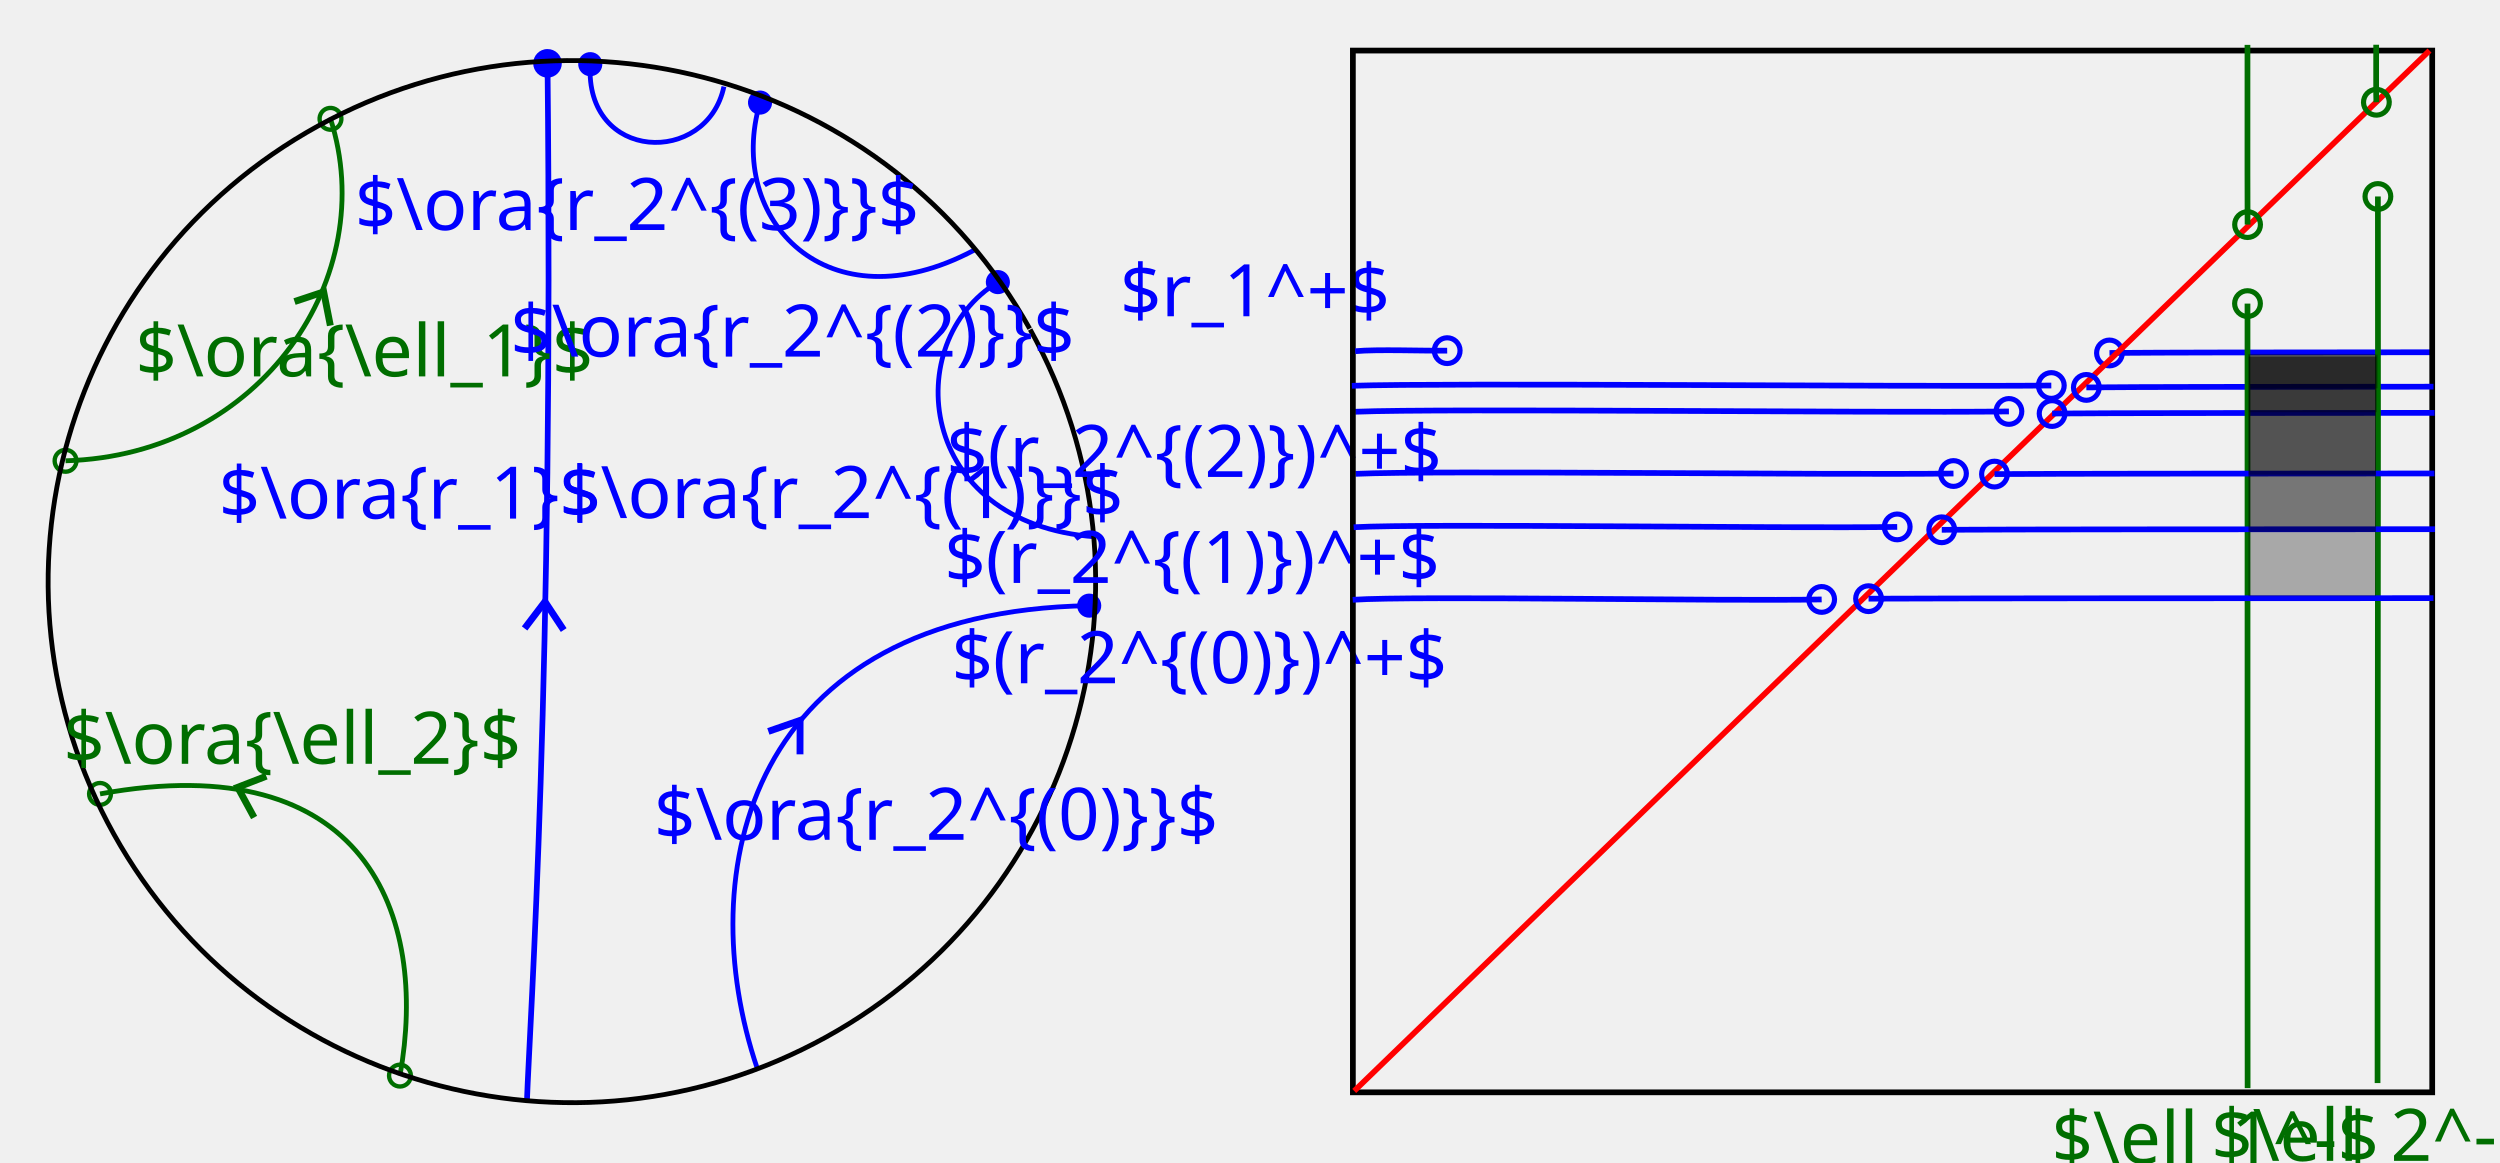
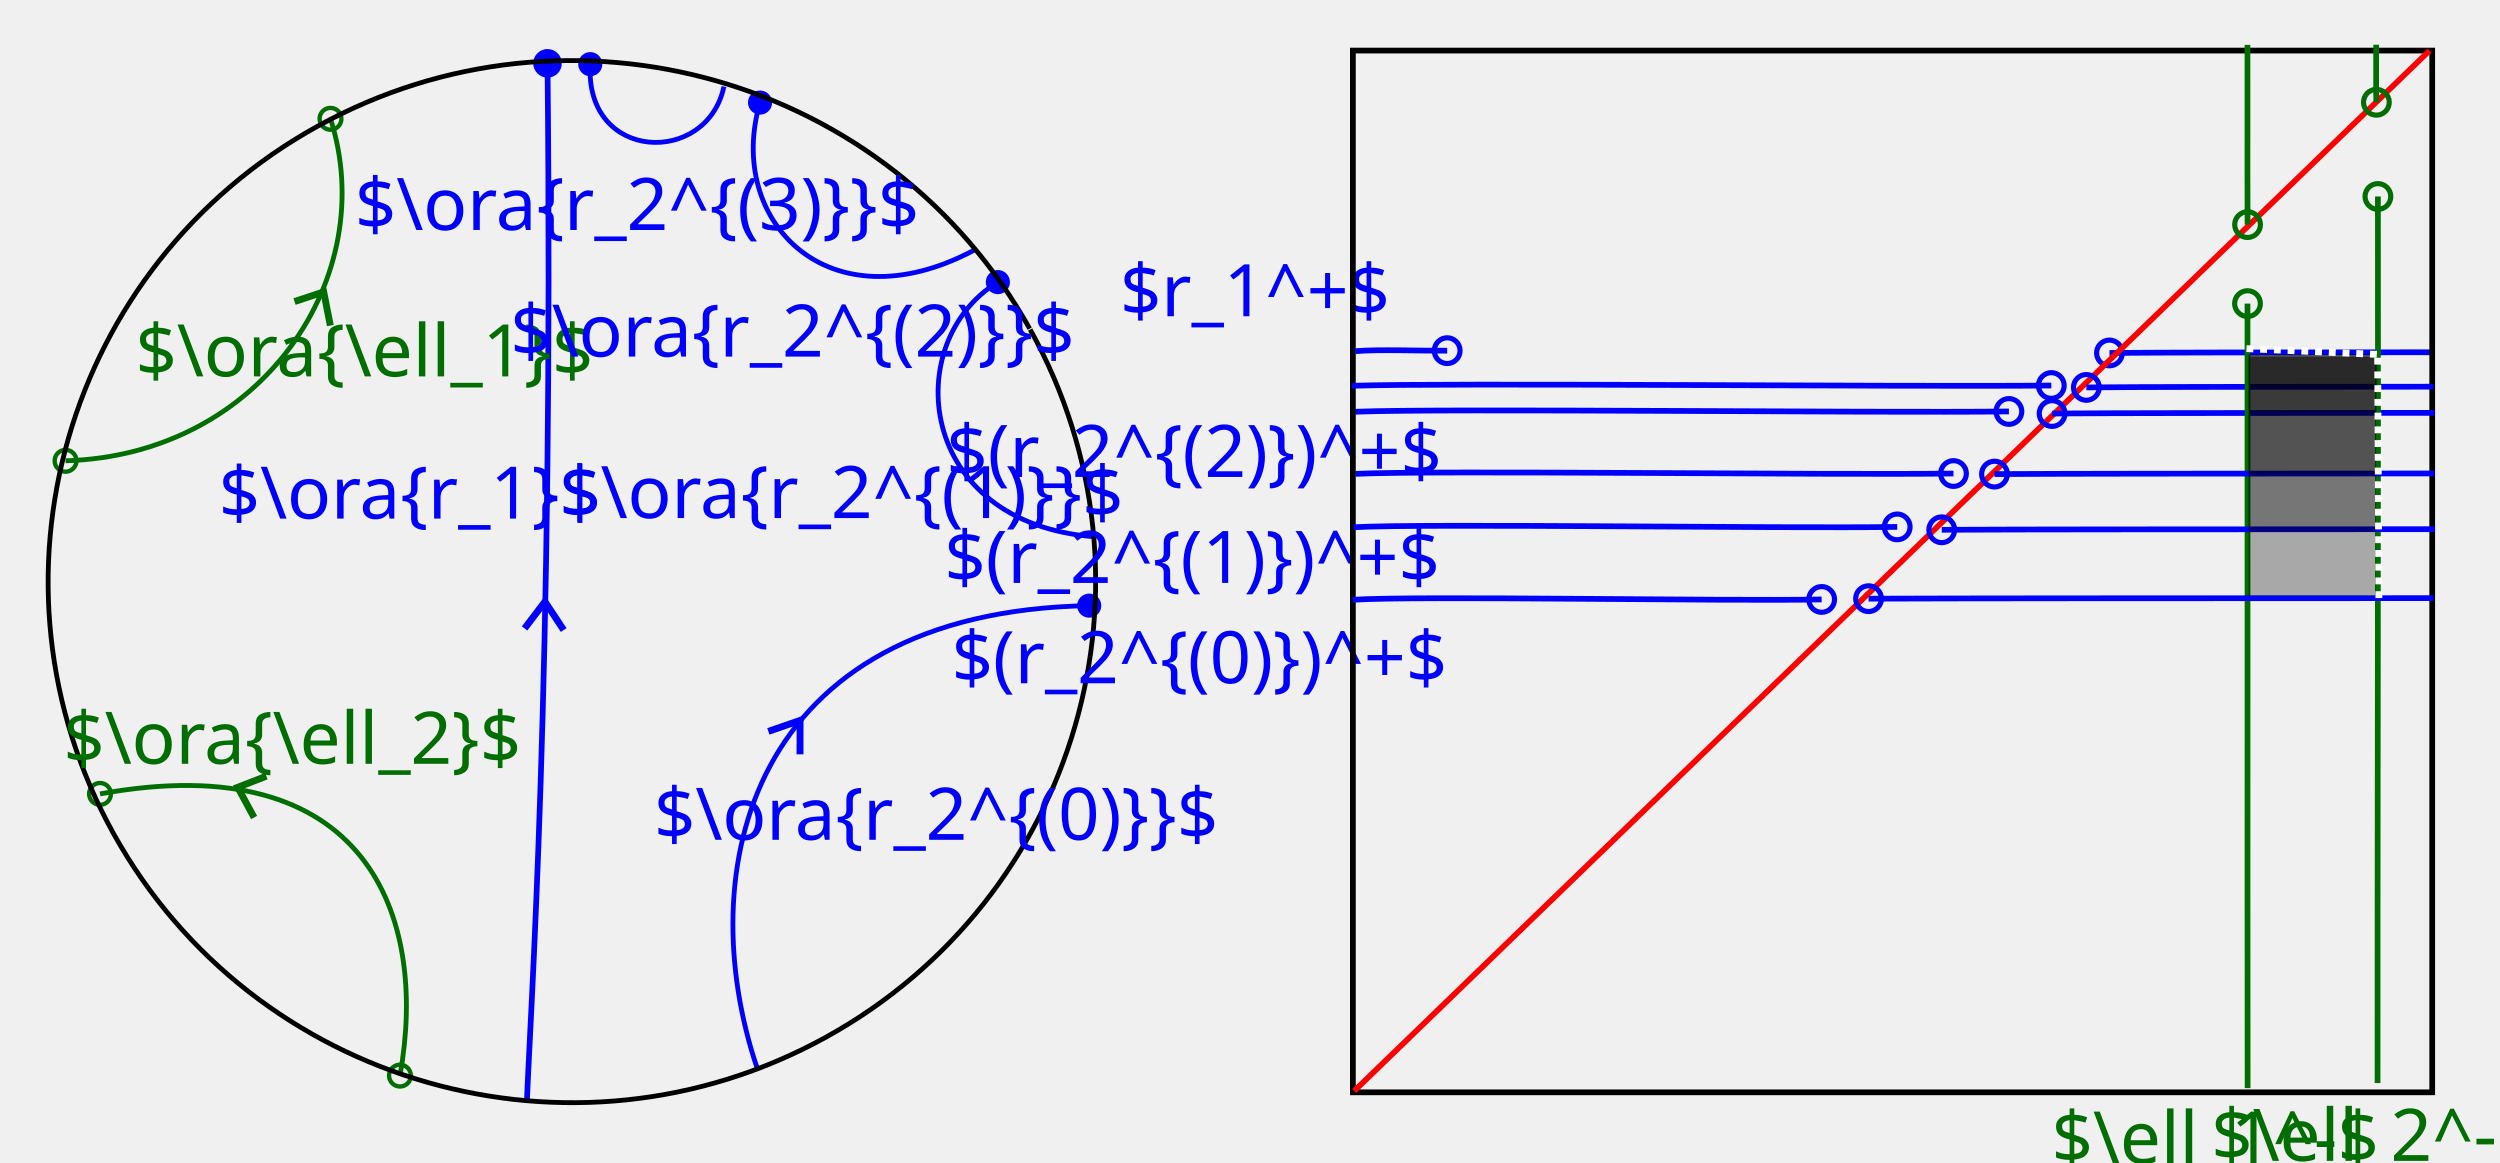
<svg xmlns="http://www.w3.org/2000/svg" width="4.3in" height="2in" viewBox="0 0 109.22 50.8" version="1.1" id="svg1">
  <defs id="defs1">
    <clipPath clipPathUnits="userSpaceOnUse" id="clipPath52">
      <path id="path52" style="stroke-width:0.1;stroke-linecap:square;paint-order:markers fill stroke;stop-color:#000000" d="m -880.828,-187.298 h 1640.84 v 73.282 h -1640.84 z" />
    </clipPath>
    <rect x="644.477" y="100.005" width="63.64" height="68.69" id="rect4" />
    <rect x="644.477" y="100.005" width="63.64" height="68.69" id="rect4-5" />
    <rect x="644.477" y="100.005" width="63.64" height="68.69" id="rect4-5-6" />
    <rect x="644.477" y="100.005" width="63.64" height="68.69" id="rect4-5-6-1" />
    <rect x="644.477" y="100.005" width="63.64" height="68.69" id="rect4-5-6-1-0" />
    <rect x="644.477" y="100.005" width="63.64" height="68.69" id="rect4-9" />
    <rect x="644.477" y="100.005" width="63.64" height="68.69" id="rect4-5-6-9" />
    <rect x="644.477" y="100.005" width="63.64" height="68.69" id="rect4-5-6-1-0-8" />
    <marker style="overflow:visible" id="ColoredDot-0" refX="0" refY="0" orient="auto" markerWidth="1" markerHeight="1" viewBox="0 0 1 1" preserveAspectRatio="xMidYMid">
      <path transform="scale(0.45)" style="fill:context-fill;fill-rule:evenodd;stroke:context-stroke;stroke-width:2" d="M 5,0 C 5,2.76 2.76,5 0,5 -2.76,5 -5,2.76 -5,0 c 0,-2.76 2.3,-5 5,-5 2.76,0 5,2.24 5,5 z" id="path20-1" />
    </marker>
    <marker style="overflow:visible" id="marker4-6-8-9-7-7" refX="0" refY="0" orient="auto-start-reverse" markerWidth="1" markerHeight="1" viewBox="0 0 1 1" preserveAspectRatio="xMidYMid">
      <path transform="scale(0.7)" d="M -2,-4 9,0 -2,4 c 2,-2.33 2,-5.66 0,-8 z" style="fill:context-stroke;fill-rule:evenodd;stroke:none" id="path4-9-0-6-7-8" />
    </marker>
    <marker style="overflow:visible" id="ColoredDot-77-1-5" refX="0" refY="0" orient="auto" markerWidth="1" markerHeight="1" viewBox="0 0 1 1" preserveAspectRatio="xMidYMid">
      <path transform="scale(0.45)" style="fill:context-fill;fill-rule:evenodd;stroke:context-stroke;stroke-width:2" d="M 5,0 C 5,2.76 2.76,5 0,5 -2.76,5 -5,2.76 -5,0 c 0,-2.76 2.3,-5 5,-5 2.76,0 5,2.24 5,5 z" id="path20-9-6-6" />
    </marker>
    <marker style="overflow:visible" id="marker4-6-8-6-3" refX="0" refY="0" orient="auto-start-reverse" markerWidth="1" markerHeight="1" viewBox="0 0 1 1" preserveAspectRatio="xMidYMid">
      <path transform="scale(0.7)" d="M -2,-4 9,0 -2,4 c 2,-2.33 2,-5.66 0,-8 z" style="fill:context-stroke;fill-rule:evenodd;stroke:none" id="path4-9-0-3-7" />
    </marker>
    <marker style="overflow:visible" id="ColoredDot-6-5" refX="0" refY="0" orient="auto" markerWidth="1" markerHeight="1" viewBox="0 0 1 1" preserveAspectRatio="xMidYMid">
      <path transform="scale(0.45)" style="fill:context-fill;fill-rule:evenodd;stroke:context-stroke;stroke-width:2" d="M 5,0 C 5,2.76 2.76,5 0,5 -2.76,5 -5,2.76 -5,0 c 0,-2.76 2.3,-5 5,-5 2.76,0 5,2.24 5,5 z" id="path20-7-3" />
    </marker>
    <marker style="overflow:visible" id="marker4" refX="0" refY="0" orient="auto" markerWidth="1" markerHeight="1" viewBox="0 0 1 1" preserveAspectRatio="xMidYMid">
      <path transform="scale(0.45)" style="fill:context-fill;fill-rule:evenodd;stroke:context-stroke;stroke-width:2" d="M 5,0 C 5,2.76 2.76,5 0,5 -2.76,5 -5,2.76 -5,0 c 0,-2.76 2.3,-5 5,-5 2.76,0 5,2.24 5,5 z" id="path4" />
    </marker>
    <marker style="overflow:visible" id="marker4-6-8-9-7-8" refX="0" refY="0" orient="auto-start-reverse" markerWidth="1" markerHeight="1" viewBox="0 0 1 1" preserveAspectRatio="xMidYMid">
      <path transform="scale(0.7)" d="M -2,-4 9,0 -2,4 c 2,-2.33 2,-5.66 0,-8 z" style="fill:context-stroke;fill-rule:evenodd;stroke:none" id="path4-9-0-6-7-9" />
    </marker>
    <marker style="overflow:visible" id="ColoredDot-77-1-1" refX="0" refY="0" orient="auto" markerWidth="1" markerHeight="1" viewBox="0 0 1 1" preserveAspectRatio="xMidYMid">
      <path transform="scale(0.45)" style="fill:context-fill;fill-rule:evenodd;stroke:context-stroke;stroke-width:2" d="M 5,0 C 5,2.76 2.76,5 0,5 -2.76,5 -5,2.76 -5,0 c 0,-2.76 2.3,-5 5,-5 2.76,0 5,2.24 5,5 z" id="path20-9-6-5" />
    </marker>
    <marker style="overflow:visible" id="marker4-6-8-0" refX="0" refY="0" orient="auto-start-reverse" markerWidth="1" markerHeight="1" viewBox="0 0 1 1" preserveAspectRatio="xMidYMid">
      <path transform="scale(0.7)" d="M -2,-4 9,0 -2,4 c 2,-2.33 2,-5.66 0,-8 z" style="fill:context-stroke;fill-rule:evenodd;stroke:none" id="path4-9-0-1" />
    </marker>
    <marker style="overflow:visible" id="marker5" refX="0" refY="0" orient="auto" markerWidth="1" markerHeight="1" viewBox="0 0 1 1" preserveAspectRatio="xMidYMid">
      <path transform="scale(0.45)" style="fill:context-fill;fill-rule:evenodd;stroke:context-stroke;stroke-width:2" d="M 5,0 C 5,2.76 2.76,5 0,5 -2.76,5 -5,2.76 -5,0 c 0,-2.76 2.3,-5 5,-5 2.76,0 5,2.24 5,5 z" id="path5" />
    </marker>
    <marker style="overflow:visible" id="ColoredDot-7" refX="0" refY="0" orient="auto" markerWidth="1" markerHeight="1" viewBox="0 0 1 1" preserveAspectRatio="xMidYMid">
      <path transform="scale(0.45)" style="fill:context-fill;fill-rule:evenodd;stroke:context-stroke;stroke-width:2" d="M 5,0 C 5,2.76 2.76,5 0,5 -2.76,5 -5,2.76 -5,0 c 0,-2.76 2.3,-5 5,-5 2.76,0 5,2.24 5,5 z" id="path20-8" />
    </marker>
    <marker style="overflow:visible" id="Dot" refX="0" refY="0" orient="auto" markerWidth="1" markerHeight="1" viewBox="0 0 1 1" preserveAspectRatio="xMidYMid">
      <path transform="scale(0.5)" style="fill:context-stroke;fill-rule:evenodd;stroke:none" d="M 5,0 C 5,2.76 2.76,5 0,5 -2.76,5 -5,2.76 -5,0 c 0,-2.76 2.3,-5 5,-5 2.76,0 5,2.24 5,5 z" id="path17" />
    </marker>
    <marker style="overflow:visible" id="marker4-6" refX="0" refY="0" orient="auto-start-reverse" markerWidth="1" markerHeight="1" viewBox="0 0 1 1" preserveAspectRatio="xMidYMid">
      <path transform="scale(0.7)" d="M -2,-4 9,0 -2,4 c 2,-2.33 2,-5.66 0,-8 z" style="fill:context-stroke;fill-rule:evenodd;stroke:none" id="path4-9" />
    </marker>
    <marker style="overflow:visible" id="marker4-6-8-9-8" refX="0" refY="0" orient="auto-start-reverse" markerWidth="1" markerHeight="1" viewBox="0 0 1 1" preserveAspectRatio="xMidYMid">
      <path transform="scale(0.7)" d="M -2,-4 9,0 -2,4 c 2,-2.33 2,-5.66 0,-8 z" style="fill:context-stroke;fill-rule:evenodd;stroke:none" id="path4-9-0-6-76" />
    </marker>
    <marker style="overflow:visible" id="ColoredDot-77-2" refX="0" refY="0" orient="auto" markerWidth="1" markerHeight="1" viewBox="0 0 1 1" preserveAspectRatio="xMidYMid">
      <path transform="scale(0.45)" style="fill:context-fill;fill-rule:evenodd;stroke:context-stroke;stroke-width:2" d="M 5,0 C 5,2.76 2.76,5 0,5 -2.76,5 -5,2.76 -5,0 c 0,-2.76 2.3,-5 5,-5 2.76,0 5,2.24 5,5 z" id="path20-9-691" />
    </marker>
    <marker style="overflow:visible" id="Dot-0" refX="0" refY="0" orient="auto" markerWidth="1" markerHeight="1" viewBox="0 0 1 1" preserveAspectRatio="xMidYMid">
      <path transform="scale(0.5)" style="fill:context-stroke;fill-rule:evenodd;stroke:none" d="M 5,0 C 5,2.76 2.76,5 0,5 -2.76,5 -5,2.76 -5,0 c 0,-2.76 2.3,-5 5,-5 2.76,0 5,2.24 5,5 z" id="path17-0" />
    </marker>
    <marker style="overflow:visible" id="marker4-6-8-9-7-7-9" refX="0" refY="0" orient="auto-start-reverse" markerWidth="1" markerHeight="1" viewBox="0 0 1 1" preserveAspectRatio="xMidYMid">
      <path transform="scale(0.7)" d="M -2,-4 9,0 -2,4 c 2,-2.33 2,-5.66 0,-8 z" style="fill:context-stroke;fill-rule:evenodd;stroke:none" id="path4-9-0-6-7-8-1" />
    </marker>
    <marker style="overflow:visible" id="ColoredDot-77-1-5-7" refX="0" refY="0" orient="auto" markerWidth="1" markerHeight="1" viewBox="0 0 1 1" preserveAspectRatio="xMidYMid">
      <path transform="scale(0.45)" style="fill:context-fill;fill-rule:evenodd;stroke:context-stroke;stroke-width:2" d="M 5,0 C 5,2.76 2.76,5 0,5 -2.76,5 -5,2.76 -5,0 c 0,-2.76 2.3,-5 5,-5 2.76,0 5,2.24 5,5 z" id="path20-9-6-6-3" />
    </marker>
    <marker style="overflow:visible" id="marker4-6-8-9-7-8-7" refX="0" refY="0" orient="auto-start-reverse" markerWidth="1" markerHeight="1" viewBox="0 0 1 1" preserveAspectRatio="xMidYMid">
      <path transform="scale(0.7)" d="M -2,-4 9,0 -2,4 c 2,-2.33 2,-5.66 0,-8 z" style="fill:context-stroke;fill-rule:evenodd;stroke:none" id="path4-9-0-6-7-9-9" />
    </marker>
    <marker style="overflow:visible" id="ColoredDot-77-1-1-6" refX="0" refY="0" orient="auto" markerWidth="1" markerHeight="1" viewBox="0 0 1 1" preserveAspectRatio="xMidYMid">
      <path transform="scale(0.45)" style="fill:context-fill;fill-rule:evenodd;stroke:context-stroke;stroke-width:2" d="M 5,0 C 5,2.76 2.76,5 0,5 -2.76,5 -5,2.76 -5,0 c 0,-2.76 2.3,-5 5,-5 2.76,0 5,2.24 5,5 z" id="path20-9-6-5-2" />
    </marker>
    <marker style="overflow:visible" id="marker4-6-8-9-7-8-1" refX="0" refY="0" orient="auto-start-reverse" markerWidth="1" markerHeight="1" viewBox="0 0 1 1" preserveAspectRatio="xMidYMid">
      <path transform="scale(0.7)" d="M -2,-4 9,0 -2,4 c 2,-2.33 2,-5.66 0,-8 z" style="fill:context-stroke;fill-rule:evenodd;stroke:none" id="path4-9-0-6-7-9-7" />
    </marker>
    <marker style="overflow:visible" id="ColoredDot-77-1-1-8" refX="0" refY="0" orient="auto" markerWidth="1" markerHeight="1" viewBox="0 0 1 1" preserveAspectRatio="xMidYMid">
      <path transform="scale(0.45)" style="fill:context-fill;fill-rule:evenodd;stroke:context-stroke;stroke-width:2" d="M 5,0 C 5,2.76 2.76,5 0,5 -2.76,5 -5,2.76 -5,0 c 0,-2.76 2.3,-5 5,-5 2.76,0 5,2.24 5,5 z" id="path20-9-6-5-7" />
    </marker>
    <marker style="overflow:visible" id="marker4-6-8-9-7-8-1-1" refX="0" refY="0" orient="auto-start-reverse" markerWidth="1" markerHeight="1" viewBox="0 0 1 1" preserveAspectRatio="xMidYMid">
      <path transform="scale(0.7)" d="M -2,-4 9,0 -2,4 c 2,-2.33 2,-5.66 0,-8 z" style="fill:context-stroke;fill-rule:evenodd;stroke:none" id="path4-9-0-6-7-9-7-9" />
    </marker>
    <marker style="overflow:visible" id="ColoredDot-77-1-1-8-9" refX="0" refY="0" orient="auto" markerWidth="1" markerHeight="1" viewBox="0 0 1 1" preserveAspectRatio="xMidYMid">
      <path transform="scale(0.45)" style="fill:context-fill;fill-rule:evenodd;stroke:context-stroke;stroke-width:2" d="M 5,0 C 5,2.76 2.76,5 0,5 -2.76,5 -5,2.76 -5,0 c 0,-2.76 2.3,-5 5,-5 2.76,0 5,2.24 5,5 z" id="path20-9-6-5-7-1" />
    </marker>
    <marker style="overflow:visible" id="marker4-6-8-9-7-8-1-1-9" refX="0" refY="0" orient="auto-start-reverse" markerWidth="1" markerHeight="1" viewBox="0 0 1 1" preserveAspectRatio="xMidYMid">
      <path transform="scale(0.7)" d="M -2,-4 9,0 -2,4 c 2,-2.33 2,-5.66 0,-8 z" style="fill:context-stroke;fill-rule:evenodd;stroke:none" id="path4-9-0-6-7-9-7-9-5" />
    </marker>
    <marker style="overflow:visible" id="ColoredDot-77-1-1-8-9-0" refX="0" refY="0" orient="auto" markerWidth="1" markerHeight="1" viewBox="0 0 1 1" preserveAspectRatio="xMidYMid">
      <path transform="scale(0.45)" style="fill:context-fill;fill-rule:evenodd;stroke:context-stroke;stroke-width:2" d="M 5,0 C 5,2.76 2.76,5 0,5 -2.76,5 -5,2.76 -5,0 c 0,-2.76 2.3,-5 5,-5 2.76,0 5,2.24 5,5 z" id="path20-9-6-5-7-1-4" />
    </marker>
    <marker style="overflow:visible" id="marker4-6-8-0-1" refX="0" refY="0" orient="auto-start-reverse" markerWidth="1" markerHeight="1" viewBox="0 0 1 1" preserveAspectRatio="xMidYMid">
      <path transform="scale(0.7)" d="M -2,-4 9,0 -2,4 c 2,-2.33 2,-5.66 0,-8 z" style="fill:context-stroke;fill-rule:evenodd;stroke:none" id="path4-9-0-1-4" />
    </marker>
    <marker style="overflow:visible" id="ColoredDot-0-3" refX="0" refY="0" orient="auto" markerWidth="1" markerHeight="1" viewBox="0 0 1 1" preserveAspectRatio="xMidYMid">
      <path transform="scale(0.45)" style="fill:context-fill;fill-rule:evenodd;stroke:context-stroke;stroke-width:2" d="M 5,0 C 5,2.76 2.76,5 0,5 -2.76,5 -5,2.76 -5,0 c 0,-2.76 2.3,-5 5,-5 2.76,0 5,2.24 5,5 z" id="path20-1-9" />
    </marker>
    <marker style="overflow:visible" id="marker4-6-8-0-9" refX="0" refY="0" orient="auto-start-reverse" markerWidth="1" markerHeight="1" viewBox="0 0 1 1" preserveAspectRatio="xMidYMid">
      <path transform="scale(0.7)" d="M -2,-4 9,0 -2,4 c 2,-2.33 2,-5.66 0,-8 z" style="fill:context-stroke;fill-rule:evenodd;stroke:none" id="path4-9-0-1-2" />
    </marker>
    <marker style="overflow:visible" id="ColoredDot-0-6" refX="0" refY="0" orient="auto" markerWidth="1" markerHeight="1" viewBox="0 0 1 1" preserveAspectRatio="xMidYMid">
      <path transform="scale(0.45)" style="fill:context-fill;fill-rule:evenodd;stroke:context-stroke;stroke-width:2" d="M 5,0 C 5,2.76 2.76,5 0,5 -2.76,5 -5,2.76 -5,0 c 0,-2.76 2.3,-5 5,-5 2.76,0 5,2.24 5,5 z" id="path20-1-0" />
    </marker>
    <marker style="overflow:visible" id="marker4-6-8-0-9-5" refX="0" refY="0" orient="auto-start-reverse" markerWidth="1" markerHeight="1" viewBox="0 0 1 1" preserveAspectRatio="xMidYMid">
      <path transform="scale(0.7)" d="M -2,-4 9,0 -2,4 c 2,-2.33 2,-5.66 0,-8 z" style="fill:context-stroke;fill-rule:evenodd;stroke:none" id="path4-9-0-1-2-5" />
    </marker>
    <marker style="overflow:visible" id="ColoredDot-0-6-9" refX="0" refY="0" orient="auto" markerWidth="1" markerHeight="1" viewBox="0 0 1 1" preserveAspectRatio="xMidYMid">
      <path transform="scale(0.45)" style="fill:context-fill;fill-rule:evenodd;stroke:context-stroke;stroke-width:2" d="M 5,0 C 5,2.76 2.76,5 0,5 -2.76,5 -5,2.76 -5,0 c 0,-2.76 2.3,-5 5,-5 2.76,0 5,2.24 5,5 z" id="path20-1-0-2" />
    </marker>
    <marker style="overflow:visible" id="marker4-6-8-0-5" refX="0" refY="0" orient="auto-start-reverse" markerWidth="1" markerHeight="1" viewBox="0 0 1 1" preserveAspectRatio="xMidYMid">
      <path transform="scale(0.7)" d="M -2,-4 9,0 -2,4 c 2,-2.33 2,-5.66 0,-8 z" style="fill:context-stroke;fill-rule:evenodd;stroke:none" id="path4-9-0-1-3" />
    </marker>
    <marker style="overflow:visible" id="ColoredDot-0-1" refX="0" refY="0" orient="auto" markerWidth="1" markerHeight="1" viewBox="0 0 1 1" preserveAspectRatio="xMidYMid">
      <path transform="scale(0.45)" style="fill:context-fill;fill-rule:evenodd;stroke:context-stroke;stroke-width:2" d="M 5,0 C 5,2.76 2.76,5 0,5 -2.76,5 -5,2.76 -5,0 c 0,-2.76 2.3,-5 5,-5 2.76,0 5,2.24 5,5 z" id="path20-1-8" />
    </marker>
    <marker style="overflow:visible" id="Dot-2" refX="0" refY="0" orient="auto" markerWidth="1" markerHeight="1" viewBox="0 0 1 1" preserveAspectRatio="xMidYMid">
      <path transform="scale(0.5)" style="fill:context-stroke;fill-rule:evenodd;stroke:none" d="M 5,0 C 5,2.76 2.76,5 0,5 -2.76,5 -5,2.76 -5,0 c 0,-2.76 2.3,-5 5,-5 2.76,0 5,2.24 5,5 z" id="path17-7" />
    </marker>
    <marker style="overflow:visible" id="Dot-2-1" refX="0" refY="0" orient="auto" markerWidth="1" markerHeight="1" viewBox="0 0 1 1" preserveAspectRatio="xMidYMid">
      <path transform="scale(0.5)" style="fill:context-stroke;fill-rule:evenodd;stroke:none" d="M 5,0 C 5,2.76 2.76,5 0,5 -2.76,5 -5,2.76 -5,0 c 0,-2.76 2.3,-5 5,-5 2.76,0 5,2.24 5,5 z" id="path17-7-4" />
    </marker>
    <marker style="overflow:visible" id="Dot-2-1-3" refX="0" refY="0" orient="auto" markerWidth="1" markerHeight="1" viewBox="0 0 1 1" preserveAspectRatio="xMidYMid">
      <path transform="scale(0.5)" style="fill:context-stroke;fill-rule:evenodd;stroke:none" d="M 5,0 C 5,2.76 2.76,5 0,5 -2.76,5 -5,2.76 -5,0 c 0,-2.76 2.3,-5 5,-5 2.76,0 5,2.24 5,5 z" id="path17-7-4-2" />
    </marker>
  </defs>
  <g id="layer1" transform="translate(-12.10939,6.048508)">
    <path style="fill:none;stroke:#0000ff;stroke-width:0.211;stroke-dasharray:none;stroke-opacity:1;marker-end:url(#Dot)" d="M 45.187,40.613 C 42.3,32.075 44.753,20.674 59.694,20.411" id="path3-6" />
    <path style="fill:none;stroke:#0000ff;stroke-width:0.211;stroke-dasharray:none;stroke-opacity:1;marker-end:url(#Dot-2)" d="M 59.952,17.404 C 52.108,16.818 51.427,8.878 55.704,6.276" id="path3-6-0" />
    <path style="fill:none;stroke:#0000ff;stroke-width:0.211;stroke-dasharray:none;stroke-opacity:1;marker-end:url(#Dot-2-1)" d="m 54.661,4.884 c -6.394,3.39 -10.864,-1.323 -9.347,-6.451" id="path3-6-0-7" />
    <path style="fill:none;stroke:#0000ff;stroke-width:0.211;stroke-dasharray:none;stroke-opacity:1;marker-end:url(#Dot-2-1-3)" d="m 43.736,-2.266 c -0.735,3.483 -6.094,3.307 -5.839,-0.979" id="path3-6-0-7-5" />
    <path style="fill:none;fill-opacity:1;stroke:#0000ff;stroke-width:0.25;stroke-dasharray:none;stroke-opacity:1;marker-mid:url(#marker4-6);marker-end:url(#Dot-0)" d="m 35.13,42.062 c 0.117,-3.37 1.178,-18.582 0.899,-45.343" id="path3-6-2" />
    <path style="fill:none;fill-opacity:1;stroke:#0000ff;stroke-width:0.25;stroke-dasharray:none;stroke-opacity:1;marker-mid:url(#marker4-6-8-0);marker-end:url(#ColoredDot-0)" d="m 71.316,11.94 c 3.775,-0.154 22.61,0.057 28.559,-0.013" id="path3-6-2-6-4" />
    <path style="fill:none;fill-opacity:1;stroke:#0000ff;stroke-width:0.25;stroke-dasharray:none;stroke-opacity:1;marker-mid:url(#marker4-6-8-0-1);marker-end:url(#ColoredDot-0-3)" d="m 71.326,14.653 c 3.453,-0.161 20.684,0.06 26.127,-0.014" id="path3-6-2-6-4-1" />
-     <path style="fill:none;fill-opacity:1;stroke:#0000ff;stroke-width:0.25;stroke-dasharray:none;stroke-opacity:1;marker-mid:url(#marker4-6-8-9-8);marker-end:url(#ColoredDot-77-2)" d="m 118.432,9.341 c -8.511,0.008 -11.439,0.008 -14.164,0.031" id="path3-6-2-6-9-98" />
+     <path style="fill:none;fill-opacity:1;stroke:#0000ff;stroke-width:0.25;stroke-dasharray:none;stroke-opacity:1;marker-mid:url(#marker4-6-8-9-8);marker-end:url(#ColoredDot-77-2);stroke-dashoffset:0" d="m 118.432,9.341 c -8.511,0.008 -11.439,0.008 -14.164,0.031" id="path3-6-2-6-9-98" />
    <path style="fill:none;stroke:#006e00;stroke-width:0.212;stroke-dasharray:none;stroke-opacity:1;marker-start:url(#marker5);marker-mid:url(#marker4);marker-end:url(#ColoredDot-0)" d="M 26.548,-0.858 C 28.751,6.002 23.573,13.833 14.973,14.083" id="path4-0-1" />
    <path style="fill:none;stroke:#006e00;stroke-width:0.212;stroke-dasharray:none;stroke-opacity:1;marker-start:url(#marker5);marker-mid:url(#marker4-6);marker-end:url(#ColoredDot-7)" d="M 16.479,28.636 C 28.066,26.522 30.851,33.888 29.583,40.942" id="path4-0-1-6" />
    <path style="fill:none;stroke:#000000;stroke-width:0.211;stroke-dasharray:none;stroke-opacity:1" id="path15-3" d="M 57.115,8.347 A 22.878,22.76 0 0 1 48.176,39.273 22.878,22.76 0 0 1 17.084,30.395 22.878,22.76 0 0 1 25.994,-0.54 22.878,22.76 0 0 1 57.094,8.31" />
    <text xml:space="preserve" style="font-style:normal;font-weight:normal;font-size:3.175px;line-height:1.25;font-family:sans-serif;text-align:center;text-anchor:middle;fill:#006e00;fill-opacity:1;stroke:none;stroke-width:0.074" x="30.09" y="10.395" id="text1461-1-6">
      <tspan id="tspan1459-1-8" x="30.09" y="10.395" style="font-size:3.175px;text-align:center;text-anchor:middle;fill:#006e00;fill-opacity:1;stroke-width:0.074">$\ora{\ell_1}$</tspan>
    </text>
    <text xml:space="preserve" style="font-style:normal;font-weight:normal;font-size:3.175px;line-height:1.25;font-family:sans-serif;text-align:center;text-anchor:middle;fill:#006e00;fill-opacity:1;stroke:none;stroke-width:0.074" x="110.947" y="44.779" id="text1461-1-6-4">
      <tspan id="tspan1459-1-8-0" x="110.947" y="44.779" style="font-size:3.175px;text-align:center;text-anchor:middle;fill:#006e00;fill-opacity:1;stroke-width:0.074">$\ell_1^-$</tspan>
    </text>
    <text xml:space="preserve" style="font-style:normal;font-weight:normal;font-size:3.175px;line-height:1.25;font-family:sans-serif;text-align:center;text-anchor:middle;fill:#006e00;fill-opacity:1;stroke:none;stroke-width:0.074" x="117.923" y="44.666" id="text1461-1-6-4-8">
      <tspan id="tspan1459-1-8-0-5" x="117.923" y="44.666" style="font-size:3.175px;text-align:center;text-anchor:middle;fill:#006e00;fill-opacity:1;stroke-width:0.074">$\ell_2^-$</tspan>
    </text>
    <text xml:space="preserve" style="font-style:normal;font-weight:normal;font-size:3.175px;line-height:1.25;font-family:sans-serif;text-align:center;text-anchor:middle;fill:#0000ff;fill-opacity:1;stroke:none;stroke-width:0.074" x="32.075" y="16.607" id="text1461-1-6-5">
      <tspan id="tspan1459-1-8-9" x="32.075" y="16.607" style="font-size:3.175px;text-align:center;text-anchor:middle;fill:#0000ff;fill-opacity:1;stroke-width:0.074">$\ora{r_1}$</tspan>
    </text>
    <text xml:space="preserve" style="font-style:normal;font-weight:normal;font-size:3.175px;line-height:1.25;font-family:sans-serif;text-align:center;text-anchor:middle;fill:#0000ff;fill-opacity:1;stroke:none;stroke-width:0.074" x="55.066" y="30.639" id="text1461-1-6-5-35">
      <tspan id="tspan1459-1-8-9-8" x="55.066" y="30.639" style="font-size:3.175px;text-align:center;text-anchor:middle;fill:#0000ff;fill-opacity:1;stroke-width:0.074">$\ora{r_2^{(0)}}$</tspan>
    </text>
    <text xml:space="preserve" style="font-style:normal;font-weight:normal;font-size:3.175px;line-height:1.25;font-family:sans-serif;text-align:center;text-anchor:middle;fill:#0000ff;fill-opacity:1;stroke:none;stroke-width:0.074" x="50.925" y="16.585" id="text1461-1-6-5-35-7">
      <tspan id="tspan1459-1-8-9-8-7" x="50.925" y="16.585" style="font-size:3.175px;text-align:center;text-anchor:middle;fill:#0000ff;fill-opacity:1;stroke-width:0.074">$\ora{r_2^{(1)}}$</tspan>
    </text>
    <text xml:space="preserve" style="font-style:normal;font-weight:normal;font-size:3.175px;line-height:1.25;font-family:sans-serif;text-align:center;text-anchor:middle;fill:#0000ff;fill-opacity:1;stroke:none;stroke-width:0.074" x="48.791" y="9.531" id="text1461-1-6-5-35-7-4">
      <tspan id="tspan1459-1-8-9-8-7-5" x="48.791" y="9.531" style="font-size:3.175px;text-align:center;text-anchor:middle;fill:#0000ff;fill-opacity:1;stroke-width:0.074">$\ora{r_2^{(2)}}$</tspan>
    </text>
    <text xml:space="preserve" style="font-style:normal;font-weight:normal;font-size:3.175px;line-height:1.25;font-family:sans-serif;text-align:center;text-anchor:middle;fill:#0000ff;fill-opacity:1;stroke:none;stroke-width:0.074" x="41.999" y="3.998" id="text1461-1-6-5-35-7-4-5">
      <tspan id="tspan1459-1-8-9-8-7-5-9" x="41.999" y="3.998" style="font-size:3.175px;text-align:center;text-anchor:middle;fill:#0000ff;fill-opacity:1;stroke-width:0.074">$\ora{r_2^{(3)}}$</tspan>
    </text>
    <text xml:space="preserve" style="font-style:normal;font-weight:normal;font-size:3.175px;line-height:1.25;font-family:sans-serif;text-align:center;text-anchor:middle;fill:#0000ff;fill-opacity:1;stroke:none;stroke-width:0.074" x="68.994" y="7.768" id="text1461-1-6-5-3">
      <tspan id="tspan1459-1-8-9-5" x="68.994" y="7.768" style="font-size:3.175px;text-align:center;text-anchor:middle;fill:#0000ff;fill-opacity:1;stroke-width:0.074">$r_1^+$</tspan>
    </text>
    <text xml:space="preserve" style="font-style:normal;font-weight:normal;font-size:3.175px;line-height:1.25;font-family:sans-serif;text-align:center;text-anchor:middle;fill:#0000ff;fill-opacity:1;stroke:none;stroke-width:0.074" x="66.565" y="23.798" id="text1461-1-6-5-3-4">
      <tspan x="66.565" y="23.798" style="font-size:3.175px;text-align:center;text-anchor:middle;fill:#0000ff;fill-opacity:1;stroke-width:0.074" id="tspan9">$(r_2^{(0)})^+$</tspan>
    </text>
    <text xml:space="preserve" style="font-style:normal;font-weight:normal;font-size:3.175px;line-height:1.25;font-family:sans-serif;text-align:center;text-anchor:middle;fill:#0000ff;fill-opacity:1;stroke:none;stroke-width:0.074" x="66.251" y="19.417" id="text1461-1-6-5-3-4-6">
      <tspan x="66.251" y="19.417" style="font-size:3.175px;text-align:center;text-anchor:middle;fill:#0000ff;fill-opacity:1;stroke-width:0.074" id="tspan9-3">$(r_2^{(1)})^+$</tspan>
    </text>
    <text xml:space="preserve" style="font-style:normal;font-weight:normal;font-size:3.175px;line-height:1.25;font-family:sans-serif;text-align:center;text-anchor:middle;fill:#0000ff;fill-opacity:1;stroke:none;stroke-width:0.074" x="66.337" y="14.787" id="text1461-1-6-5-3-4-6-4">
      <tspan x="66.337" y="14.787" style="font-size:3.175px;text-align:center;text-anchor:middle;fill:#0000ff;fill-opacity:1;stroke-width:0.074" id="tspan9-3-7">$(r_2^{(2)})^+$</tspan>
    </text>
    <text xml:space="preserve" style="font-style:normal;font-weight:normal;font-size:3.175px;line-height:1.25;font-family:sans-serif;text-align:center;text-anchor:middle;fill:#006e00;fill-opacity:1;stroke:none;stroke-width:0.074" x="26.937" y="27.32" id="text1461-1-6-8">
      <tspan id="tspan1459-1-8-4" x="26.937" y="27.32" style="font-size:3.175px;text-align:center;text-anchor:middle;fill:#006e00;fill-opacity:1;stroke-width:0.074">$\ora{\ell_2}$</tspan>
    </text>
    <rect style="fill:none;fill-opacity:1;stroke:#000000;stroke-width:0.25;stroke-dasharray:none;stroke-opacity:1" id="rect8-5" width="47.154" height="45.512" x="71.214" y="-3.839" />
    <path style="fill:none;fill-opacity:1;stroke:#ff0000;stroke-width:0.25;stroke-dasharray:none;stroke-opacity:1" d="M 71.272,41.614 118.25,-3.839" id="path16" />
    <path d="m 71.169,10.806 c 4.039,-0.139 24.192,0.052 30.558,-0.012" style="fill:none;fill-opacity:1;stroke:#0000ff;stroke-width:0.25;stroke-dasharray:none;stroke-opacity:1;marker-mid:url(#marker4-6-8-0);marker-end:url(#ColoredDot-0)" id="path18" />
-     <path d="m 71.316,9.295 c 0.964,-0.09 2.994,-0.009 4.018,-0.024" style="fill:none;fill-opacity:1;stroke:#0000ff;stroke-width:0.25;stroke-dasharray:none;stroke-opacity:1;marker-mid:url(#marker4-6-8-0-5);marker-end:url(#ColoredDot-0-1)" id="path18-7" />
+     <path d="m 71.316,9.295 c 0.964,-0.09 2.994,-0.009 4.018,-0.024" style="fill:none;fill-opacity:1;stroke:#0000ff;stroke-width:0.25;stroke-dasharray:none;stroke-opacity:1;marker-mid:url(#marker4-6-8-0-5);marker-end:url(#ColoredDot-0-1);stroke-dashoffset:0" id="path18-7" />
    <path style="fill:none;fill-opacity:1;stroke:#0000ff;stroke-width:0.25;stroke-dasharray:none;stroke-opacity:1;marker-mid:url(#marker4-6-8-9-7-8);marker-end:url(#ColoredDot-77-1-1)" d="m 118.424,10.845 c -9.113,0.008 -12.248,0.008 -15.166,0.032" id="path3-6-2-6-9-9-1" />
    <path style="fill:none;fill-opacity:1;stroke:#0000ff;stroke-width:0.25;stroke-dasharray:none;stroke-opacity:1;marker-mid:url(#marker4-6-8-9-7-8-7);marker-end:url(#ColoredDot-77-1-1-6)" d="m 118.472,11.988 c -10.04,0.008 -13.495,0.007 -16.71,0.03" id="path3-6-2-6-9-9-1-7" />
    <path style="fill:none;fill-opacity:1;stroke:#006e00;stroke-width:0.25;stroke-dasharray:none;stroke-opacity:1;marker-mid:url(#marker4-6-8-6-3);marker-end:url(#ColoredDot-6-5)" d="m 110.303,41.489 c -0.011,-10.67 0.004,-26.333 -0.005,-34.274" id="path3-6-2-6-6" />
-     <path d="m 115.98,41.268 c -0.008,-7.357 0.034,-27.635 0.015,-38.732" style="fill:none;fill-opacity:1;stroke:#006e00;stroke-width:0.25;stroke-dasharray:none;stroke-opacity:1;marker-mid:url(#marker4-6-8-6-3);marker-end:url(#ColoredDot-6-5)" id="path19" />
-     <path style="fill:none;fill-opacity:1;stroke:#006e00;stroke-width:0.25;stroke-dasharray:none;stroke-opacity:1;marker-mid:url(#marker4-6-8-9-7-7);marker-end:url(#ColoredDot-77-1-5)" d="m 115.92,-4.094 c 0.007,2.109 -0.013,1.837 0.009,2.513" id="path3-6-2-6-9-9-3" />
+     <path d="m 115.98,41.268 c -0.008,-7.357 0.034,-27.635 0.015,-38.732" style="fill:none;fill-opacity:1;stroke:#006e00;stroke-width:0.25;stroke-dasharray:none;stroke-opacity:1;marker-mid:url(#marker4-6-8-6-3);marker-end:url(#ColoredDot-6-5);stroke-dashoffset:0" id="path19" />
+     <path style="fill:none;fill-opacity:1;stroke:#006e00;stroke-width:0.25;stroke-dasharray:none;stroke-opacity:1;marker-mid:url(#marker4-6-8-9-7-7);marker-end:url(#ColoredDot-77-1-5);stroke-dashoffset:0" d="m 115.92,-4.094 c 0.007,2.109 -0.013,1.837 0.009,2.513" id="path3-6-2-6-9-9-3" />
    <path style="fill:none;fill-opacity:1;stroke:#006e00;stroke-width:0.25;stroke-dasharray:none;stroke-opacity:1;marker-mid:url(#marker4-6-8-9-7-7-9);marker-end:url(#ColoredDot-77-1-5-7)" d="m 110.297,-4.089 c 0.003,6.592 -0.006,5.742 0.004,7.853" id="path3-6-2-6-9-9-3-4" />
    <path style="fill:none;fill-opacity:1;stroke:#0000ff;stroke-width:0.25;stroke-dasharray:none;stroke-opacity:1;marker-mid:url(#marker4-6-8-9-7-8-1);marker-end:url(#ColoredDot-77-1-1-8)" d="m 118.466,14.636 c -11.549,0.007 -15.523,0.007 -19.221,0.028" id="path3-6-2-6-9-9-1-3" />
    <path style="fill:none;fill-opacity:1;stroke:#0000ff;stroke-width:0.25;stroke-dasharray:none;stroke-opacity:1;marker-mid:url(#marker4-6-8-9-7-8-1-1);marker-end:url(#ColoredDot-77-1-1-8-9)" d="m 118.486,17.071 c -12.945,0.007 -17.399,0.006 -21.545,0.026" id="path3-6-2-6-9-9-1-3-6" />
    <path style="fill:none;fill-opacity:1;stroke:#0000ff;stroke-width:0.25;stroke-dasharray:none;stroke-opacity:1;marker-mid:url(#marker4-6-8-9-7-8-1-1-9);marker-end:url(#ColoredDot-77-1-1-8-9-0)" d="m 118.422,20.083 c -14.829,0.006 -19.931,0.006 -24.679,0.024" id="path3-6-2-6-9-9-1-3-6-5" />
    <path style="fill:none;fill-opacity:1;stroke:#0000ff;stroke-width:0.25;stroke-dasharray:none;stroke-opacity:1;marker-mid:url(#marker4-6-8-0-9);marker-end:url(#ColoredDot-0-6)" d="m 71.248,16.985 c 3.139,-0.169 18.799,0.063 23.746,-0.014" id="path3-6-2-6-4-6" />
    <path style="fill:none;fill-opacity:1;stroke:#0000ff;stroke-width:0.25;stroke-dasharray:none;stroke-opacity:1;marker-mid:url(#marker4-6-8-0-9-5);marker-end:url(#ColoredDot-0-6-9)" d="m 71.206,20.155 c 2.708,-0.182 16.22,0.068 20.488,-0.015" id="path3-6-2-6-4-6-8" />
    <rect style="fill:#000000;fill-opacity:0.299;stroke:none;stroke-width:0.562;stroke-dasharray:none;stroke-opacity:1" id="rect9" width="5.562" height="10.584" x="110.336" y="9.413" />
    <rect style="fill:#000000;fill-opacity:0.299;stroke:none;stroke-width:0.48;stroke-dasharray:none;stroke-opacity:1" id="rect9-5" width="5.562" height="7.706" x="110.352" y="9.479" />
    <rect style="fill:#000000;fill-opacity:0.299;stroke:none;stroke-width:0.392;stroke-dasharray:none;stroke-opacity:1" id="rect9-5-7" width="5.562" height="5.143" x="110.352" y="9.545" />
    <rect style="fill:#000000;fill-opacity:0.299;stroke:none;stroke-width:0.269;stroke-dasharray:none;stroke-opacity:1" id="rect9-5-7-3" width="5.562" height="2.431" x="110.386" y="9.529" />
    <rect style="fill:#000000;fill-opacity:0.299;stroke:none;stroke-width:0.21;stroke-dasharray:none;stroke-opacity:1" id="rect9-5-7-3-6" width="5.562" height="1.472" x="110.419" y="9.446" />
    <path style="fill:none;stroke:#006e00;stroke-width:0.3;stroke-dasharray:none;stroke-opacity:1" d="M 23.211,29.666 22.494,28.347 23.746,27.861" id="path1" />
    <path style="fill:none;stroke:#006e00;stroke-width:0.3;stroke-dasharray:none;stroke-opacity:1" d="M 26.541,8.174 26.251,6.702 24.977,7.126" id="path1-0" />
    <path style="fill:none;stroke:#0000ff;stroke-width:0.3;stroke-dasharray:none;stroke-opacity:1" d="m 35.028,21.407 0.889,-1.169 0.819,1.239" id="path2" />
    <path style="fill:none;stroke:#0000ff;stroke-width:0.3;stroke-dasharray:none;stroke-opacity:1" d="m 45.677,25.905 1.387,-0.482 -0.004,1.485" id="path2-5" />
+     <path style="fill:none;fill-opacity:0.283;stroke:#ffffff;stroke-width:0.3;stroke-dasharray:0.3, 0.3;stroke-dashoffset:0;stroke-opacity:1" d="M 116.039,20.079 115.985,9.465" id="path9-4-9-5" />
+     <path style="fill:none;fill-opacity:0.283;stroke:#ffffff;stroke-width:0.3;stroke-dasharray:0.3, 0.3;stroke-dashoffset:0;stroke-opacity:1" d="M 115.949,9.434 110.023,9.171" id="path9-4-9-1-1" />
  </g>
</svg>
